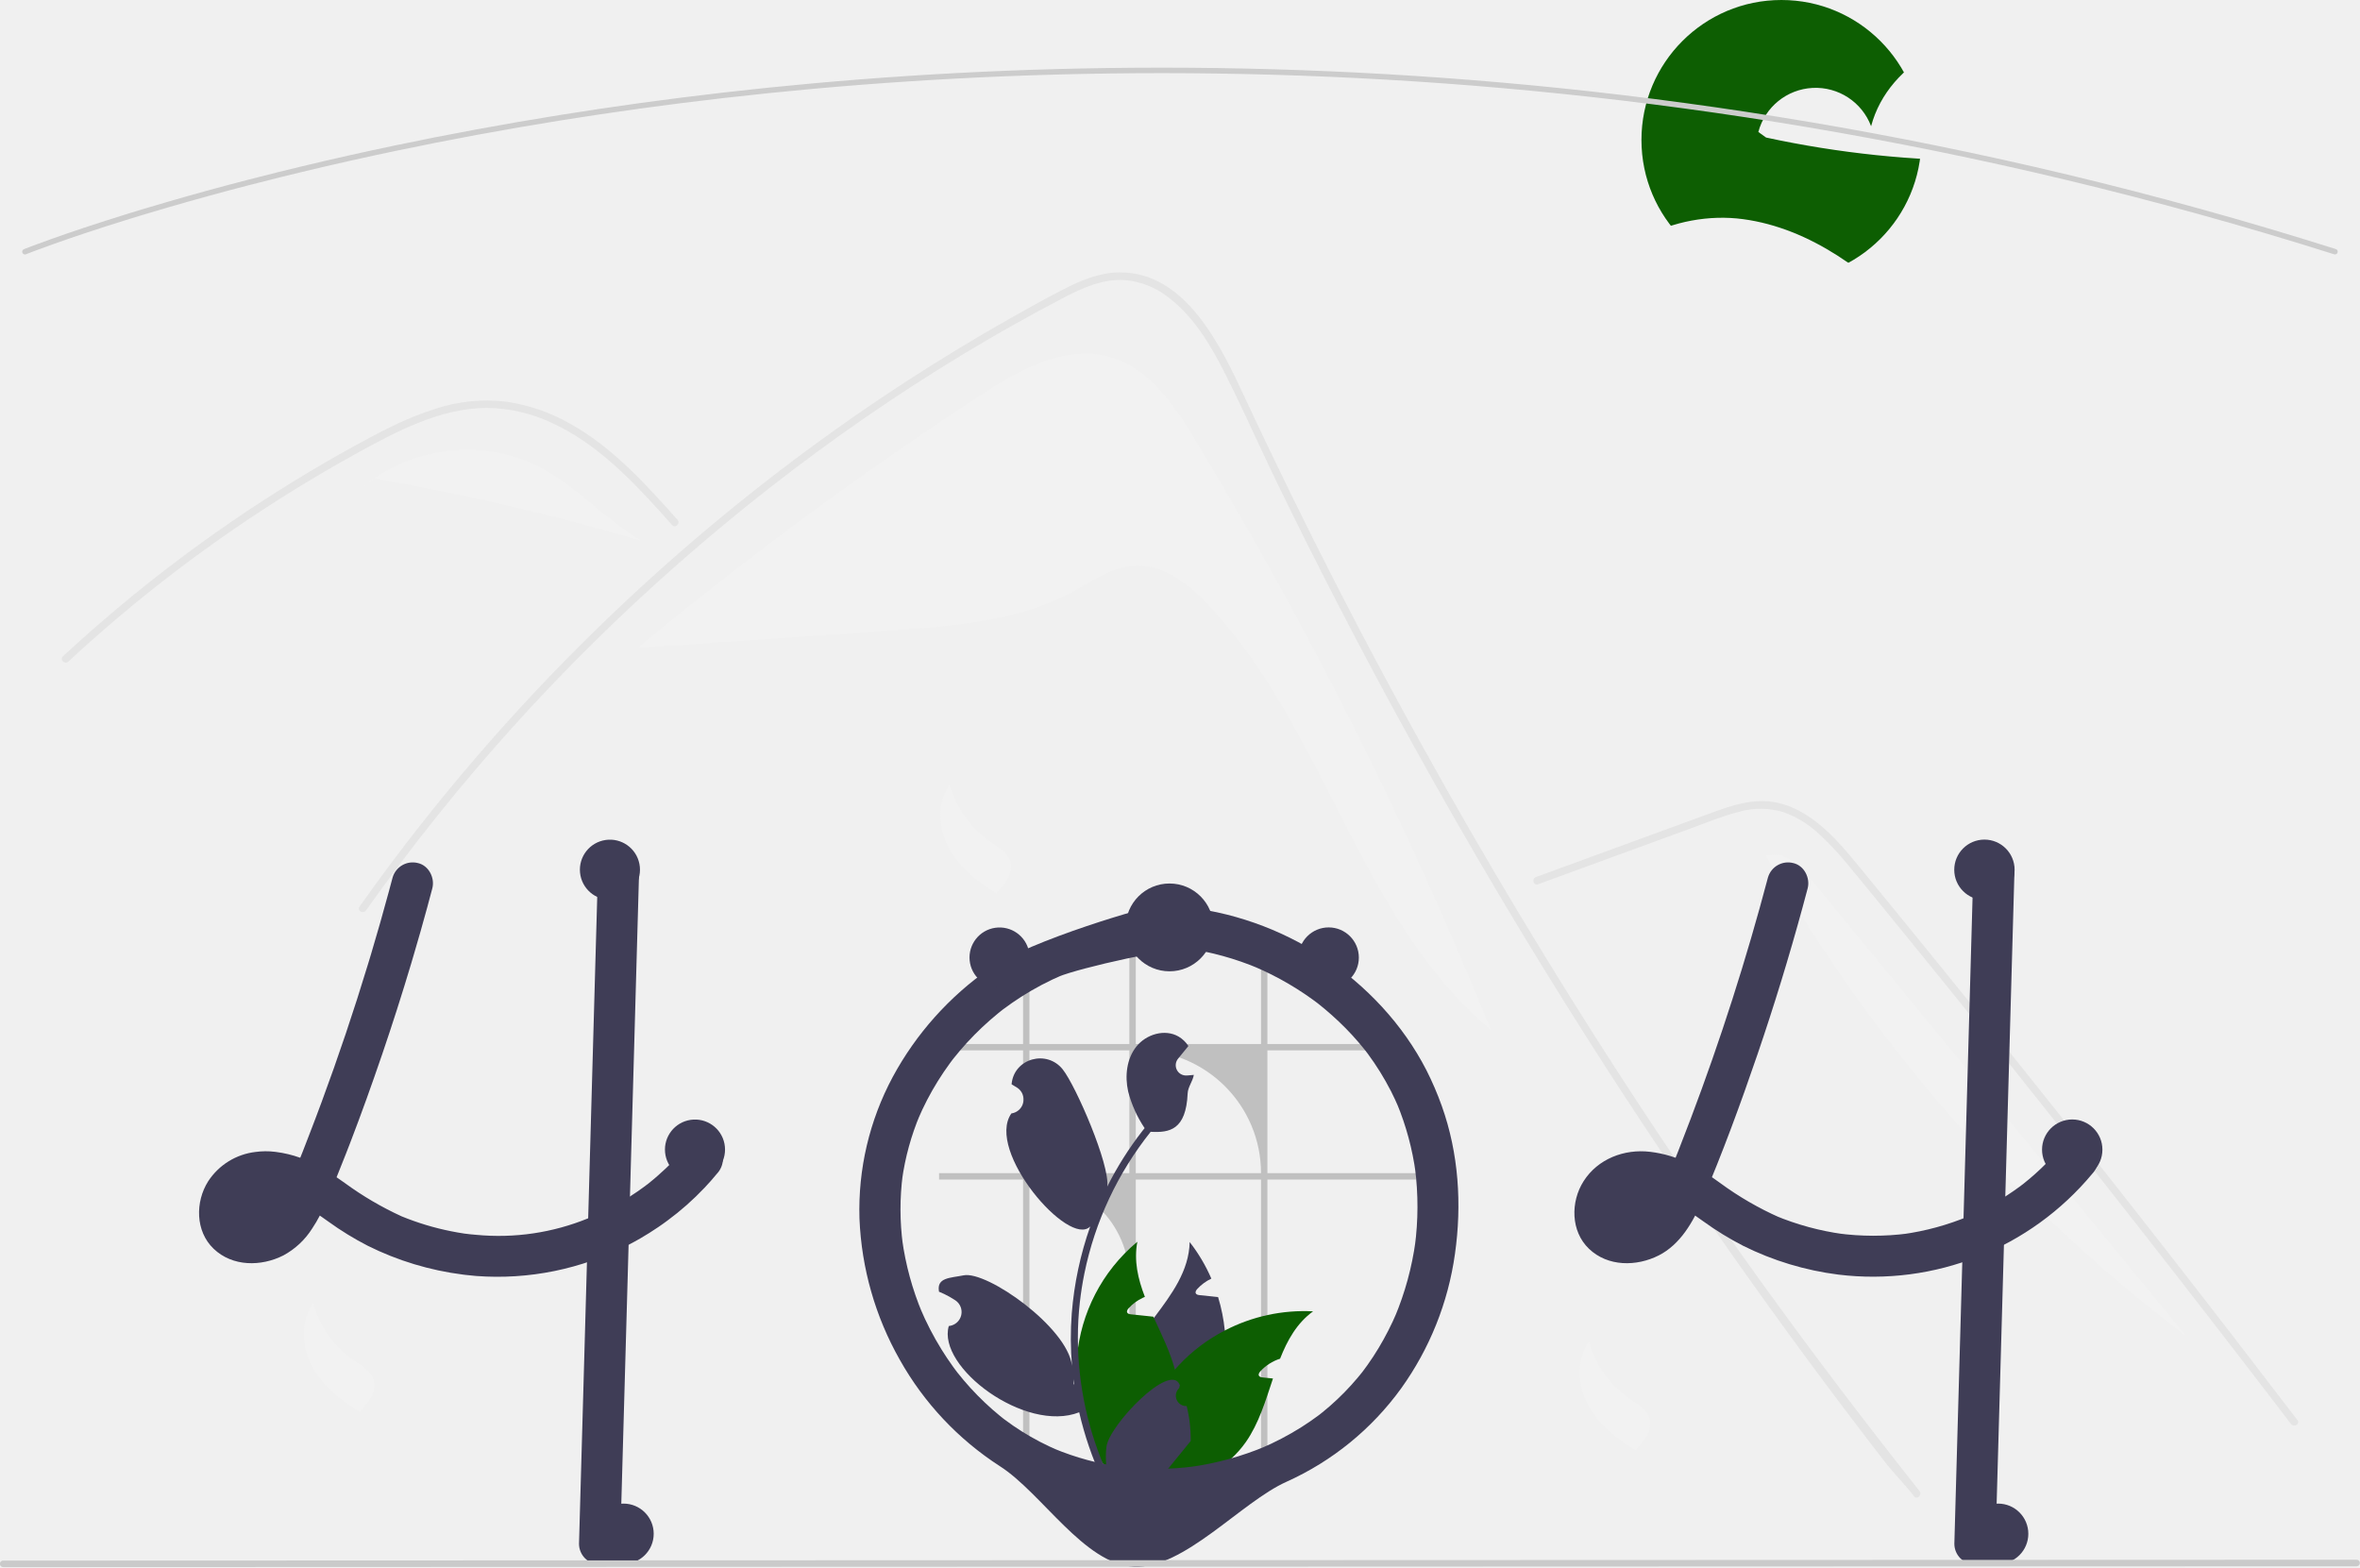
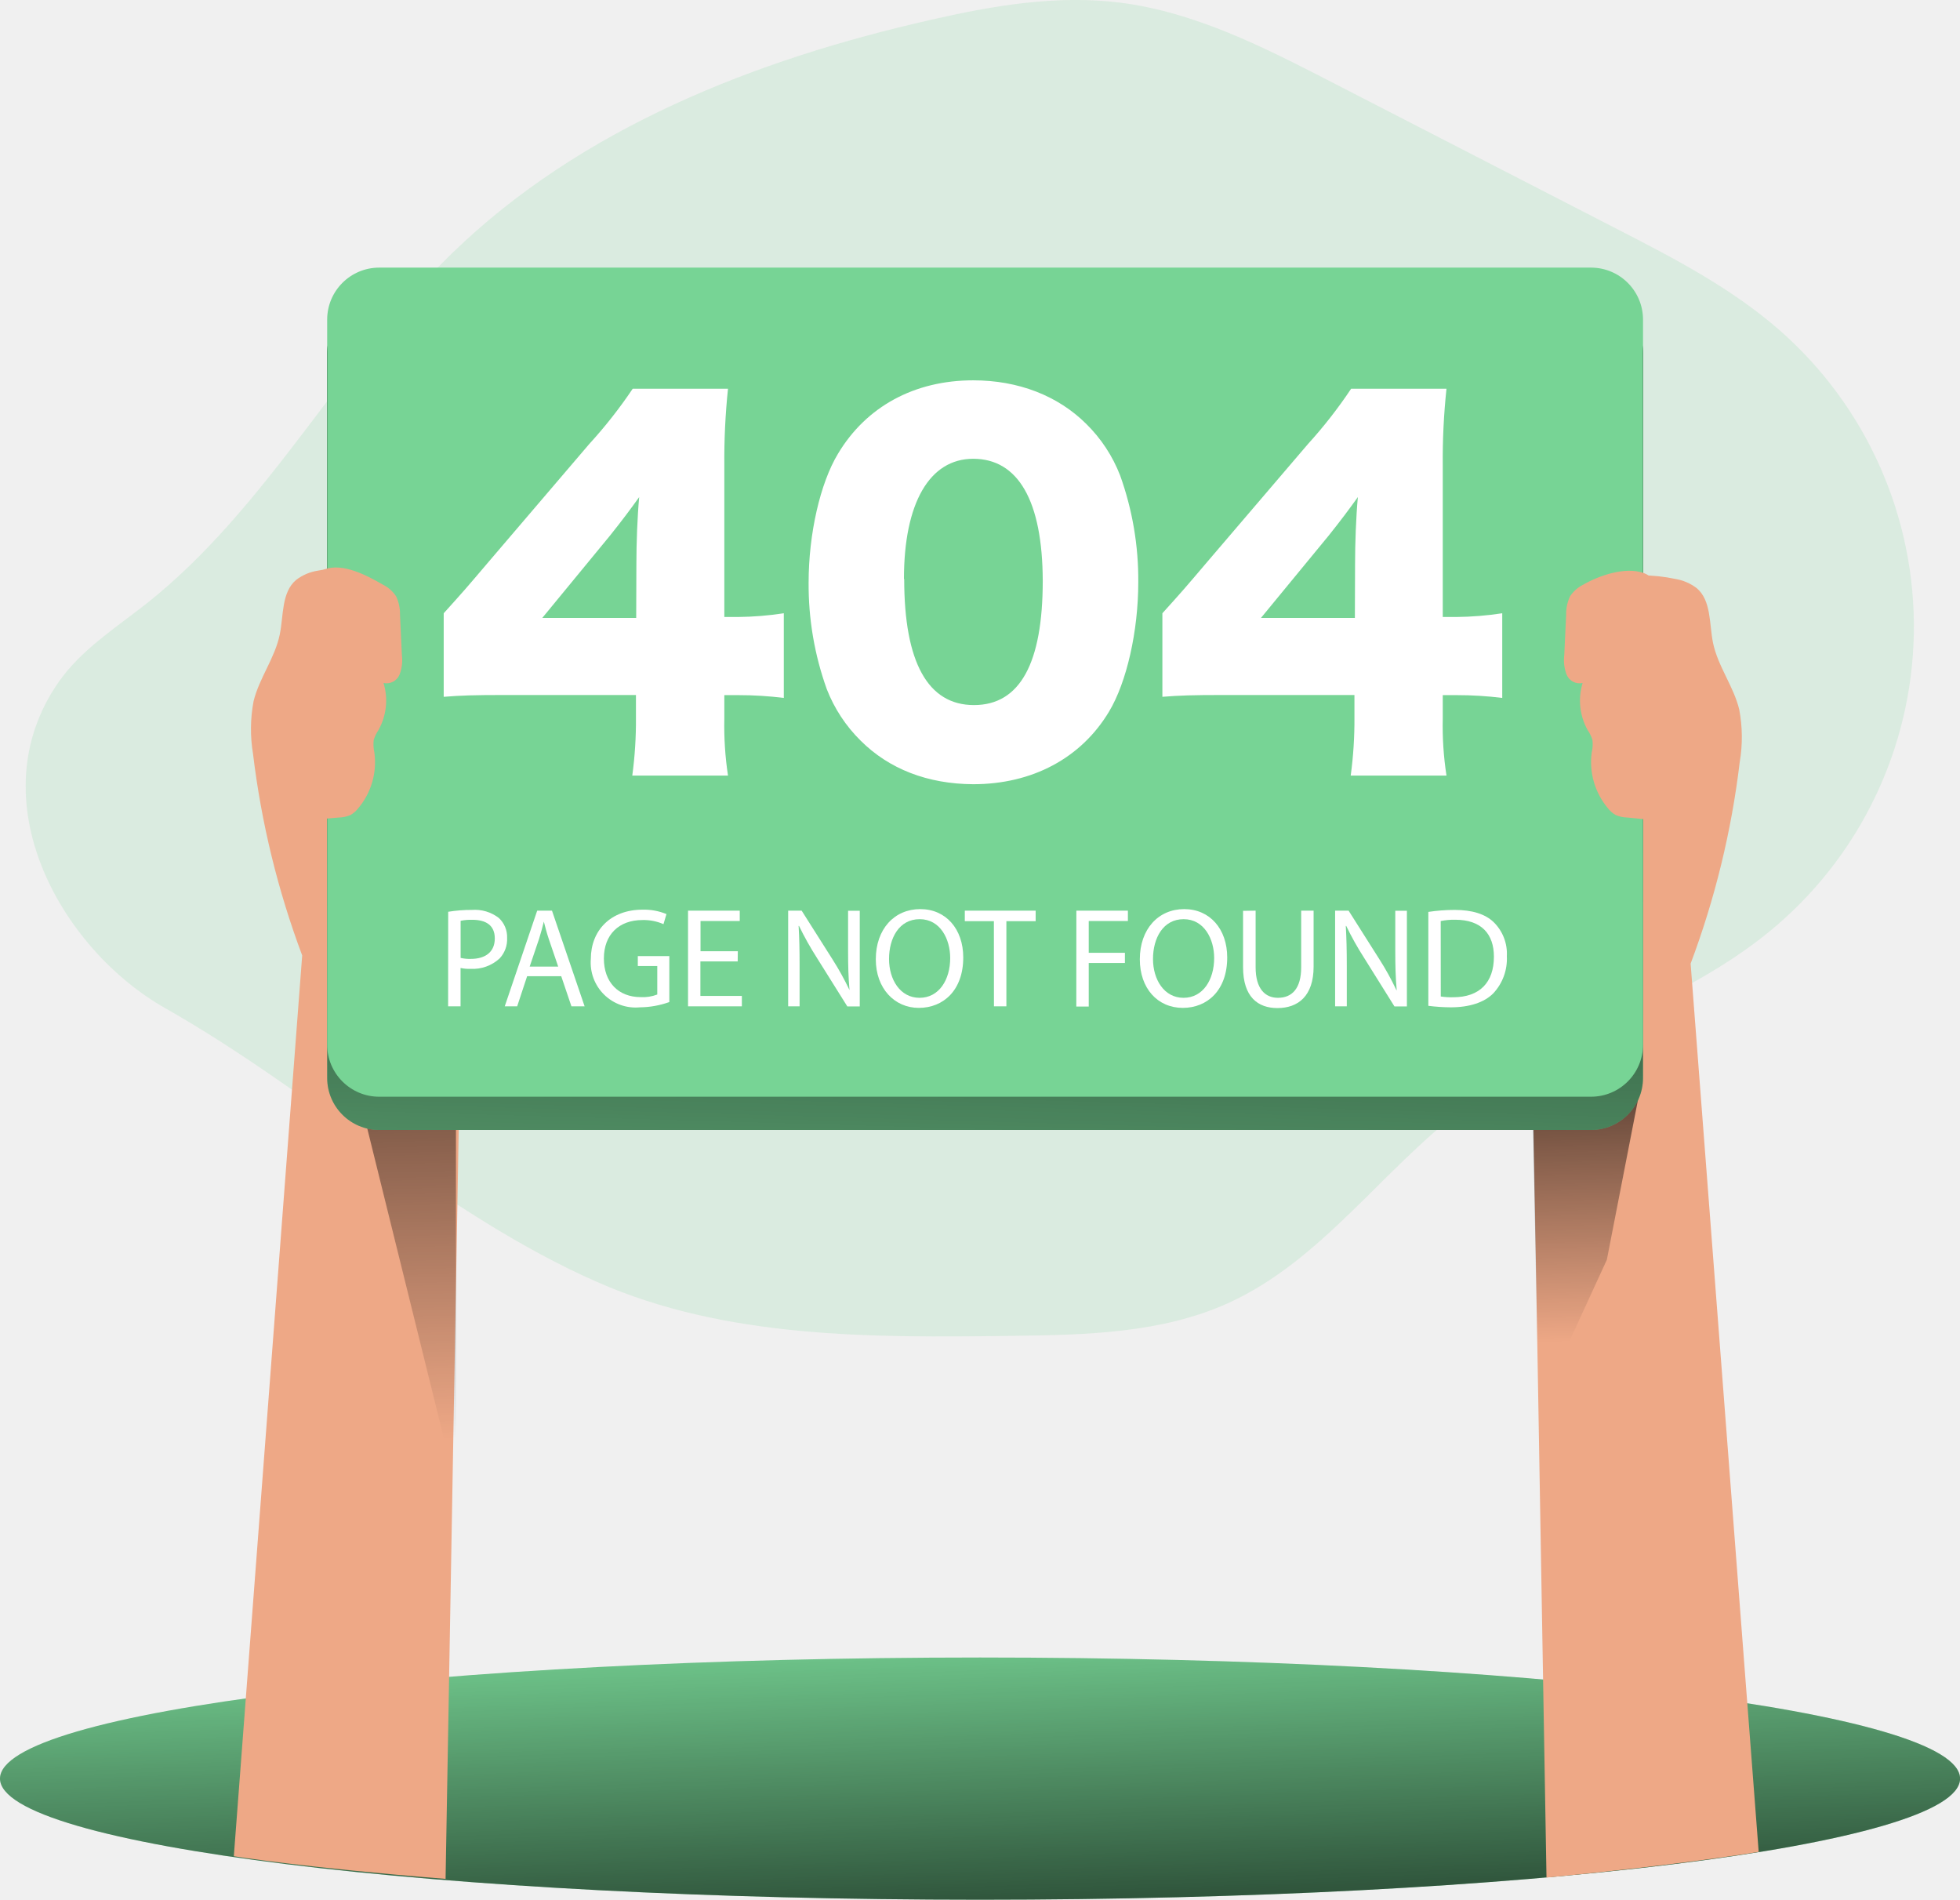
- <svg xmlns="http://www.w3.org/2000/svg" data-name="Layer 1" width="860.131" height="571.148" viewBox="0 0 860.131 571.148">
-   <path d="M605.67,324.953c-7.669-12.684-16.757-26.228-30.99-30.37-16.482-4.796-33.413,4.732-47.775,14.135a1392.157,1392.157,0,0,0-123.893,91.283l.043.492q46.226-3.188,92.451-6.376c22.265-1.535,45.296-3.283,64.972-13.816,7.467-3.997,14.745-9.336,23.206-9.708,10.512-.462,19.677,6.879,26.88,14.549,42.607,45.371,54.937,114.754,102.738,154.616A1516.995,1516.995,0,0,0,605.67,324.953Z" transform="translate(-169.9343 -164.426)" fill="#f2f2f2" />
-   <path d="M867.571,709.781c-4.712-5.95-6.637-7.343-11.285-13.348q-56.764-73.416-106.708-151.792-33.924-53.23-64.483-108.504-14.549-26.278-28.3-52.969-10.67-20.695-20.865-41.638c-1.944-3.988-3.832-7.994-5.711-12.009-4.428-9.442-8.773-18.93-13.439-28.244-5.317-10.616-11.789-21.745-21.553-28.877a29.405,29.405,0,0,0-15.319-5.895c-7.948-.513-15.282,2.769-22.176,6.353-50.439,26.301-97.659,59.276-140.37,96.798A730.778,730.778,0,0,0,303.322,496.247c-1.008,1.439-3.392.064-2.374-1.384q6.009-8.498,12.257-16.813A734.817,734.817,0,0,1,500.805,303.064q18.248-11.826,37.183-22.542c6.362-3.603,12.752-7.16,19.251-10.497,6.371-3.273,13.137-6.215,20.416-6.325,24.77-.385,37.595,27.667,46.405,46.542q4.153,8.911,8.406,17.766,16.075,33.621,33.387,66.628,10.685,20.379,21.837,40.52,34.707,62.718,73.779,122.897c34.506,53.143,68.737,100.089,108.046,149.785C870.596,709.213,868.662,711.175,867.571,709.781Z" transform="translate(-169.9343 -164.426)" fill="#e4e4e4" />
-   <path d="M414.916,355.804c-1.439-1.604-2.869-3.209-4.318-4.813-11.422-12.633-23.679-25.118-39.364-32.361a57.11,57.11,0,0,0-23.927-5.546c-8.562.028-16.932,2.273-24.843,5.418-3.74,1.494-7.398,3.19-11.001,4.996-4.116,2.072-8.159,4.281-12.183,6.509q-11.331,6.27-22.368,13.091-21.961,13.572-42.546,29.216-10.671,8.113-20.902,16.758-9.516,8.031-18.646,16.492c-1.302,1.201-3.245-.743-1.944-1.943,1.604-1.494,3.227-2.979,4.85-4.446q6.875-6.215,13.971-12.193,12.939-10.918,26.549-20.993,21.163-15.676,43.783-29.225,11.304-6.765,22.918-12.963c2.338-1.247,4.703-2.466,7.096-3.621a113.116,113.116,0,0,1,16.868-6.866,60.006,60.006,0,0,1,25.476-2.503,66.327,66.327,0,0,1,23.505,8.131c15.401,8.608,27.346,21.919,38.97,34.909C418.033,355.171,416.099,357.124,414.916,355.804Z" transform="translate(-169.9343 -164.426)" fill="#e4e4e4" />
-   <path d="M730.477,486.711l36.905-13.498,18.323-6.702c5.968-2.183,11.921-4.667,18.09-6.23a28.539,28.539,0,0,1,16.374.209,37.738,37.738,0,0,1,12.771,7.917,103.64,103.64,0,0,1,10.475,11.186c3.989,4.794,7.92,9.639,11.868,14.467q24.441,29.891,48.563,60.041,24.121,30.15,47.92,60.556,23.857,30.48,47.385,61.216,2.882,3.765,5.76,7.534c1.06,1.388,3.449.02,2.375-1.388Q983.582,650.974,959.549,620.184q-24.092-30.864-48.516-61.466-24.424-30.601-49.179-60.937-6.167-7.558-12.354-15.099c-3.48-4.241-6.92-8.527-10.736-12.474-7.005-7.245-15.758-13.648-26.234-13.822-6.16-.102-12.121,1.852-17.844,3.923-6.17,2.232-12.325,4.506-18.486,6.759l-37.163,13.592-9.291,3.398c-1.649.603-.937,3.262.731,2.652Z" transform="translate(-169.9343 -164.426)" fill="#e4e4e4" />
-   <path d="M366.377,334.526c-18.754-9.639-42.771-7.751-60.005,4.291a855.847,855.847,0,0,1,97.371,22.726C390.46,353.759,380.07,341.563,366.377,334.526Z" transform="translate(-169.9343 -164.426)" fill="#f2f2f2" />
-   <path d="M306.188,338.784l-3.61,2.935c1.221-1.027,2.491-1.99,3.795-2.901C306.311,338.807,306.249,338.795,306.188,338.784Z" transform="translate(-169.9343 -164.426)" fill="#f2f2f2" />
-   <path d="M831.549,486.846c-3.633-4.422-7.56-9.052-12.994-10.848l-5.073.2A575.436,575.436,0,0,0,966.749,651.418Q899.149,569.132,831.549,486.846Z" transform="translate(-169.9343 -164.426)" fill="#f2f2f2" />
-   <path d="M516.084,450.367A37.481,37.481,0,0,0,531.015,471.325c2.82,1.92,6.157,3.762,7.122,7.035a8.379,8.379,0,0,1-.874,6.15,24.884,24.884,0,0,1-3.861,5.041l-.137.512c-6.998-4.147-13.656-9.393-17.522-16.551s-4.406-16.539.341-23.145" transform="translate(-169.9343 -164.426)" fill="#f2f2f2" />
-   <path d="M749.084,653.367A37.481,37.481,0,0,0,764.015,674.325c2.82,1.92,6.157,3.762,7.122,7.035a8.379,8.379,0,0,1-.874,6.15,24.884,24.884,0,0,1-3.861,5.041l-.137.512c-6.998-4.147-13.656-9.393-17.522-16.551s-4.406-16.539.341-23.145" transform="translate(-169.9343 -164.426)" fill="#f2f2f2" />
-   <path d="M284.084,639.367A37.481,37.481,0,0,0,299.015,660.325c2.82,1.92,6.157,3.762,7.122,7.035a8.379,8.379,0,0,1-.874,6.15,24.884,24.884,0,0,1-3.861,5.041l-.137.512c-6.998-4.147-13.656-9.393-17.522-16.551s-4.406-16.539.341-23.145" transform="translate(-169.9343 -164.426)" fill="#f2f2f2" />
-   <circle cx="649.249" cy="51" r="51" fill="#0d5e02" />
-   <path d="M911.219,176.296c-24.717-3.341-52.935,10.019-59.341,34.124a21.597,21.597,0,0,0-41.094,2.109l2.83,2.027a372.275,372.275,0,0,0,160.659-.726C957.079,195.76,935.935,179.637,911.219,176.296Z" transform="translate(-169.9343 -164.426)" fill="#f0f0f0" />
-   <path d="M805.219,244.296c-24.717-3.341-52.935,10.019-59.341,34.124a21.597,21.597,0,0,0-41.094,2.109l2.83,2.027a372.275,372.275,0,0,0,160.659-.726C851.079,263.76,829.935,247.637,805.219,244.296Z" transform="translate(-169.9343 -164.426)" fill="#f0f0f0" />
-   <path d="M1020.946,257.154a.982.982,0,0,1-.302-.047C756.237,173.489,523.199,184.424,374.264,208.321c-20.269,3.251-40.591,7.006-60.404,11.161-5.058,1.06-10.306,2.195-15.597,3.378-6.319,1.407-12.554,2.856-18.532,4.306q-3.873.917-7.595,1.849c-3.758.928-7.572,1.895-11.66,2.957-4.568,1.178-9.209,2.413-13.797,3.672a.442.442,0,0,1-.051.015l0.0.001c-5.183,1.415-10.338,2.871-15.323,4.325-2.698.779-5.304,1.548-7.799,2.307-.279.077-.526.151-.776.228l-.536.163c-.311.095-.617.188-.924.275l-.02.006 0.0.001-.812.252c-.968.293-1.912.579-2.841.864-24.545,7.566-38.038,12.949-38.171,13.002a1,1,0,1,1-.744-1.856c.134-.053,13.693-5.463,38.328-13.058.932-.286,1.879-.572,2.85-.866l.754-.234c.026-.01.052-.018.078-.025.305-.087.61-.18.919-.273l.537-.163c.268-.081.531-.161.801-.235,2.479-.754,5.093-1.524,7.798-2.307,4.987-1.455,10.147-2.911,15.334-4.328.016-.006.033-.01.049-.015v-.001c4.604-1.263,9.263-2.503,13.845-3.685,4.094-1.063,7.915-2.032,11.68-2.962q3.738-.93,7.609-1.853c5.985-1.451,12.233-2.902,18.563-4.312,5.299-1.184,10.556-2.322,15.622-3.383,19.843-4.162,40.198-7.923,60.497-11.179C523.096,182.415,756.467,171.463,1021.246,255.201a1.0 1,0,0,1-.301,1.953Z" transform="translate(-169.9343 -164.426)" fill="#ccc" />
-   <path d="M432.923,584.266a6.729,6.729,0,0,0-1.7-2.67,6.43,6.43,0,0,0-.92-.71c-2.61-1.74-6.51-2.13-8.99,0a5.81,5.81,0,0,0-.69.71q-1.11,1.365-2.28,2.67c-1.28,1.46-2.59,2.87-3.96,4.24-.39.38-.78.77-1.18,1.15-.23.23-.46.45-.69.67-.88.84-1.78,1.65-2.69,2.45-.48.43-.96.85-1.45,1.26-.73.61-1.46,1.22-2.2,1.81-.07.05-.14.1-.21.16-.02.01-.03.03-.05.04-.01,0-.02,0-.03.02a.179.179,0,0,0-.07.05c-.22.15-.37.25-.48.34.04-.02.08-.05.12-.07-.18.14-.37.28-.55.42-1.75,1.29-3.54,2.53-5.37,3.69a99.21,99.21,0,0,1-14.22,7.55c-.33.13-.67.27-1.01.4a85.97,85.97,0,0,1-40.85,6.02q-2.13-.165-4.26-.45c-1.64-.24-3.27-.53-4.89-.86a97.932,97.932,0,0,1-18.02-5.44,118.652,118.652,0,0,1-20.66-12.12c-1-.71-2.01-1.42-3.02-2.11,1.15-2.82,2.28-5.64,3.38-8.48.55-1.37,1.08-2.74,1.6-4.12,4.09-10.63,7.93-21.36,11.61-32.13q5.58-16.365,10.53-32.92.51-1.68.99-3.36,2.595-8.745,4.98-17.53c.15-.57.31-1.13.45-1.7q.69-2.52,1.35-5.04c1-3.79-1.26-8.32-5.24-9.23a7.634,7.634,0,0,0-9.22,5.24c-.43,1.62-.86,3.23-1.3,4.85q-3.165,11.745-6.66,23.41-.51,1.68-1.02,3.36-7.71,25.41-16.93,50.31-1.11,3.015-2.25,6.01c-.37.98-.74,1.96-1.12,2.94-.73,1.93-1.48,3.86-2.23,5.79-.43,1.13-.87,2.26-1.31,3.38-.29.71-.57,1.42-.85,2.12a41.809,41.809,0,0,0-8.81-2.12l-.48-.06a27.397,27.397,0,0,0-7.01.06,23.914,23.914,0,0,0-17.24,10.66c-4.77,7.51-4.71,18.25,1.98,24.63,6.89,6.57,17.32,6.52,25.43,2.41a28.351,28.351,0,0,0,10.52-9.86,50.569,50.569,0,0,0,2.74-4.65c.21.14.42.28.63.43.8.56,1.6,1.13,2.39,1.69a111.738,111.738,0,0,0,14.51,8.91,108.359,108.359,0,0,0,34.62,10.47c.27.03.53.07.8.1,1.33.17,2.67.3,4.01.41a103.782,103.782,0,0,0,55.58-11.36q2.175-1.125,4.31-2.36,3.315-1.92,6.48-4.08c1.15-.78,2.27-1.57,3.38-2.4a101.042,101.042,0,0,0,13.51-11.95q2.355-2.475,4.51-5.11a8.061,8.061,0,0,0,2.2-5.3A7.564,7.564,0,0,0,432.923,584.266Zm-165.59,23.82c.21-.15.42-.31.62-.47C267.893,607.766,267.603,607.936,267.333,608.086Zm3.21-3.23c-.23.26-.44.52-.67.78a23.366,23.366,0,0,1-2.25,2.2c-.11.1-.23.2-.35.29a.01.01,0,0,0-.01.01,3.804,3.804,0,0,0-.42.22q-.645.39-1.32.72a17.005,17.005,0,0,1-2.71.75,16.799,16.799,0,0,1-2.13.02h-.02a14.823,14.823,0,0,1-1.45-.4c-.24-.12-.47-.26-.7-.4-.09-.08-.17-.16-.22-.21a2.44,2.44,0,0,1-.27-.29.01.01,0,0,0-.01-.01c-.11-.2-.23-.4-.34-.6a.031.031,0,0,1-.01-.02c-.08-.25-.15-.51-.21-.77a12.511,12.511,0,0,1,.01-1.37,13.467,13.467,0,0,1,.54-1.88,11.068,11.068,0,0,1,.69-1.26c.02-.04.12-.2.23-.38.01-.01.01-.01.01-.02.15-.17.3-.35.46-.51.27-.3.56-.56.85-.83a18.022,18.022,0,0,1,1.75-1.01,19.481,19.481,0,0,1,2.93-.79,24.989,24.989,0,0,1,4.41.04,30.301,30.301,0,0,1,4.1,1.01,36.945,36.945,0,0,1-2.77,4.54C270.623,604.746,270.583,604.806,270.543,604.856Zm-11.12-3.29a2.18,2.18,0,0,1-.31.39A1.409,1.409,0,0,1,259.423,601.566Z" transform="translate(-169.9343 -164.426)" fill="#3f3d56" />
-   <path d="M402.863,482.136q-.135,4.71-.27,9.42-.285,10.455-.59,20.92-.315,11.775-.66,23.54-.165,6.075-.34,12.15-.465,16.365-.92,32.72c-.03,1.13-.07,2.25-.1,3.38q-.225,8.115-.45,16.23-.255,8.805-.5,17.61-.18,6.6-.37,13.21-1.35,47.895-2.7,95.79a7.648,7.648,0,0,1-7.5,7.5,7.561,7.561,0,0,1-7.5-7.5q.75-26.94,1.52-53.88.675-24.36,1.37-48.72.225-8.025.45-16.06.345-12.09.68-24.18c.03-1.13.07-2.25.1-3.38.02-.99.05-1.97.08-2.96q.66-23.475,1.32-46.96.27-9.24.52-18.49.3-10.545.6-21.08c.09-3.09.17-6.17.26-9.26a7.648,7.648,0,0,1,7.5-7.5A7.561,7.561,0,0,1,402.863,482.136Z" transform="translate(-169.9343 -164.426)" fill="#3f3d56" />
-   <path d="M814.291,484.217a893.238,893.238,0,0,1-28.161,87.941c-3.007,7.946-6.083,15.877-9.371,23.712l.756-1.792a54.583,54.583,0,0,1-5.59,10.612q-.229.321-.467.636,1.166-1.49.443-.589c-.254.301-.505.602-.768.895a23.664,23.664,0,0,1-2.249,2.203q-.301.258-.612.504l.938-.729c-.109.257-.873.597-1.111.743a18.254,18.254,0,0,1-2.405,1.219l1.792-.756a19.086,19.086,0,0,1-4.231,1.161l1.994-.268a17.021,17.021,0,0,1-4.298.046l1.994.268a14.002,14.002,0,0,1-3.405-.917l1.792.756a12.012,12.012,0,0,1-1.679-.896c-.271-.177-1.105-.809-.015.025,1.133.866.146.074-.088-.156-.194-.192-.37-.4-.56-.595-.882-.905.996,1.557.397.499a18.182,18.182,0,0,1-.878-1.637l.756,1.792a11.925,11.925,0,0,1-.728-2.651l.268,1.994a13.651,13.651,0,0,1-.003-3.405l-.268,1.994a15.964,15.964,0,0,1,.995-3.68l-.756,1.792a16.729,16.729,0,0,1,1.178-2.298,6.729,6.729,0,0,1,.729-1.071c.049.016-1.269,1.513-.569.757.183-.198.354-.406.539-.602.296-.314.614-.601.926-.898,1.045-.994-1.462.966-.257.179a19.049,19.049,0,0,1,2.749-1.499l-1.792.756a20.311,20.311,0,0,1,4.995-1.34l-1.994.268a25.628,25.628,0,0,1,6.461.076l-1.994-.268a33.211,33.211,0,0,1,7.892,2.22l-1.792-.756c5.39,2.314,10.163,5.749,14.928,9.118a111.95,111.95,0,0,0,14.506,8.906,108.388,108.388,0,0,0,34.622,10.474,103.933,103.933,0,0,0,92.586-36.752,8.078,8.078,0,0,0,2.197-5.303,7.632,7.632,0,0,0-2.197-5.303c-2.752-2.526-7.949-3.239-10.607,0a95.636,95.636,0,0,1-8.107,8.727q-2.017,1.914-4.142,3.71-1.214,1.026-2.461,2.011c-.393.311-1.619,1.138.263-.197-.431.306-.845.64-1.271.955a99.269,99.269,0,0,1-20.332,11.565l1.792-.756a96.836,96.836,0,0,1-24.171,6.622l1.994-.268a97.643,97.643,0,0,1-25.754-.038l1.994.268a99.8,99.8,0,0,1-24.857-6.77l1.792.756a116.025,116.025,0,0,1-21.736-12.591,86.877,86.877,0,0,0-11.113-6.994,42.824,42.824,0,0,0-14.438-4.389c-9.439-1.111-19.057,2.566-24.246,10.72-4.776,7.505-4.714,18.244,1.974,24.625,6.888,6.572,17.318,6.517,25.436,2.406,7.817-3.959,12.513-12.185,15.815-19.942,7.431-17.455,14.01-35.314,20.14-53.263q9.097-26.637,16.499-53.813.917-3.366,1.807-6.739c1.001-3.789-1.261-8.32-5.238-9.226a7.633,7.633,0,0,0-9.226,5.238Z" transform="translate(-169.9343 -164.426)" fill="#3f3d56" />
-   <path d="M889.124,482.136l-2.7,95.793-2.685,95.294-1.518,53.884a7.565,7.565,0,0,0,7.5,7.5,7.649,7.649,0,0,0,7.5-7.5l2.7-95.793,2.685-95.294,1.518-53.884a7.565,7.565,0,0,0-7.5-7.5,7.649,7.649,0,0,0-7.5,7.5Z" transform="translate(-169.9343 -164.426)" fill="#3f3d56" />
-   <path d="M629.526,700.361h2.329V594.319h54.329v-2.323H631.855V547.252H673.81q-.923-1.173-1.899-2.317H631.855V515.382c-.77-.328-1.547-.645-2.329-.944V544.935h-45.652V507.07c-.782.036-1.553.09-2.329.155v37.71h-36.42V516.684c-.782.346-1.553.711-2.317,1.093V544.935h-30.616v2.317h30.616v44.744h-30.616v2.323h30.616V700.361h2.317V594.319a36.413,36.413,0,0,1,36.42,36.42v69.622h2.329V594.319h45.652Zm-84.401-108.365V547.252h36.42v44.744Zm38.749,0V547.252h.914a44.741,44.741,0,0,1,44.738,44.744Z" transform="translate(-169.9343 -164.426)" opacity="0.2" />
-   <path d="M615.303,668.566a63.059,63.059,0,0,1-20.05,33.7c-.74.64-1.48,1.26-2.25,1.87q-2.805.255-5.57.52c-1.53.14-3.04.29-4.54.43l-.27.03-.19-1.64-.76-6.64a37.623,37.623,0,0,1-3.3-32.44c2.64-7.12,7.42-13.41,12.12-19.65,6.49-8.62,12.8-17.14,13.03-27.65a60.544,60.544,0,0,1,7.9,13.33,16.432,16.432,0,0,0-5.12,3.77c-.41.45-.82,1.08-.54,1.62.24.46.84.57,1.36.63,1.25.13,2.51.26,3.76.39,1,.11,2,.21,3,.32a63.99,63.99,0,0,1,2.45,12.18A61.189,61.189,0,0,1,615.303,668.566Z" transform="translate(-169.9343 -164.426)" fill="#3f3d56" />
-   <path d="M648.503,642.356c-5.9,4.29-9.35,10.46-12.03,17.26a16.628,16.628,0,0,0-7.17,4.58c-.41.45-.82,1.08-.54,1.62.24.46.84.57,1.36.63,1.25.13,2.51.26,3.76.39-2.68,8.04-5.14,16.36-9.88,23.15a36.989,36.989,0,0,1-12.03,10.91,38.492,38.492,0,0,1-4.02,1.99q-7.62.585-14.95,1.25-2.805.255-5.57.52c-1.53.14-3.04.29-4.54.43q-.015-.825,0-1.65a63.304,63.304,0,0,1,15.25-39.86c.45-.52.91-1.03,1.38-1.54a61.792,61.792,0,0,1,16.81-12.7A62.654,62.654,0,0,1,648.503,642.356Z" transform="translate(-169.9343 -164.426)" fill="#0d5e02" />
-   <path d="M589.163,699.526l-1.15,3.4-.58,1.73c-1.53.14-3.04.29-4.54.43l-.27.03c-1.66.17-3.31.34-4.96.51-.43-.5-.86-1.01-1.28-1.53a62.03,62.03,0,0,1,8.07-87.11c-1.32,6.91.22,13.53,2.75,20.1-.27.11-.53.22-.78.34a16.432,16.432,0,0,0-5.12,3.77c-.41.45-.82,1.08-.54,1.62.24.46.84.57,1.36.63,1.25.13,2.51.26,3.76.39,1,.11,2,.21,3,.32q.705.075,1.41.15c.07.15.13.29.2.44,2.85,6.18,5.92,12.39,7.65,18.83a43.666,43.666,0,0,1,1.02,4.91A37.604,37.604,0,0,1,589.163,699.526Z" transform="translate(-169.9343 -164.426)" fill="#0d5e02" />
-   <path d="M689.821,554.487c-8.609-16.792-21.946-30.921-37.632-41.304a114.237,114.237,0,0,0-52.563-18.38q-3.69-.335-7.399-.393c-2.921-.044-46.866,12.632-61.587,22.982a114.295,114.295,0,0,0-35.333,39.527,102.5,102.5,0,0,0-12.126,51.633,113.564,113.564,0,0,0,14.703,51.476,110.475,110.475,0,0,0,36.444,38.746C549.667,708.561,565.074,734.51,583.183,735.426c18.246.923,39.054-23.555,55.695-30.987a104.425,104.425,0,0,0,41.726-34.005,110.25,110.25,0,0,0,19.599-48.948c2.574-18.083,1.374-36.733-4.801-54.016a111.86,111.86,0,0,0-5.58-12.983c-1.78-3.505-6.996-4.796-10.261-2.691a7.68,7.68,0,0,0-2.691,10.261q1.568,3.088,2.915,6.278l-.756-1.792a101.151,101.151,0,0,1,6.876,25.538l-.268-1.994a109.229,109.229,0,0,1-.066,28.683l.268-1.994a109.734,109.734,0,0,1-7.555,27.674l.756-1.792a104.212,104.212,0,0,1-6.672,13.098q-1.923,3.186-4.081,6.222c-.632.888-1.283,1.761-1.939,2.631-.856,1.136,1.167-1.483.282-.369-.151.19-.3.38-.452.569q-.681.852-1.382,1.688a93.613,93.613,0,0,1-10.176,10.384q-1.366,1.192-2.778,2.331c-.469.378-.932.773-1.421,1.125.019-.013,1.58-1.199.656-.511-.29.216-.579.436-.87.652q-2.91,2.156-5.974,4.092a103.485,103.485,0,0,1-14.756,7.713l1.792-.756a109.215,109.215,0,0,1-27.597,7.552l1.994-.268a108.154,108.154,0,0,1-28.589.051l1.994.268a99.835,99.835,0,0,1-25.095-6.784l1.792.756a93.643,93.643,0,0,1-13.416-6.991q-3.174-2-6.184-4.247c-.286-.214-.57-.43-.855-.645-.915-.691.658.51.67.518a19.169,19.169,0,0,1-1.535-1.225q-1.454-1.184-2.861-2.422a101.989,101.989,0,0,1-10.493-10.709q-1.213-1.434-2.374-2.911c-.335-.426-.947-1.29.404.529-.178-.239-.362-.474-.542-.712q-.647-.858-1.276-1.728-2.203-3.048-4.188-6.246a109.29,109.29,0,0,1-7.805-15.108l.756,1.792a106.588,106.588,0,0,1-7.34-26.837l.268,1.994a97.866,97.866,0,0,1-.048-25.636l-.268,1.994A94.673,94.673,0,0,1,505.276,570.55l-.756,1.792a101.557,101.557,0,0,1,7.195-13.856q2.066-3.323,4.378-6.485.525-.718,1.062-1.428c.324-.428,1.215-1.493-.305.388.149-.184.293-.374.439-.56q1.269-1.608,2.6-3.165A107.402,107.402,0,0,1,530.772,536.215q1.474-1.292,2.995-2.529.691-.562,1.391-1.113c.187-.147.376-.291.562-.439-1.997,1.59-.555.433-.102.093q3.134-2.348,6.435-4.461a103.644,103.644,0,0,1,15.387-8.108l-1.792.756c7.76-3.258,42.141-10.949,48.394-10.11l-1.994-.268A106.225,106.225,0,0,1,628.768,517.419l-1.792-.756a110.313,110.313,0,0,1,12.6,6.329q3.043,1.784,5.967,3.763,1.384.937,2.738,1.915.677.489,1.346.989c.248.185.494.373.741.558,1.039.779-1.431-1.128-.342-.267a110.843,110.843,0,0,1,10.368,9.253q2.401,2.445,4.637,5.045,1.147,1.334,2.246,2.708c.364.455,1.605,2.101.084.085.372.493.747.982,1.114,1.479a97.977,97.977,0,0,1,8.392,13.538c1.793,3.498,6.987,4.802,10.261,2.691A7.677,7.677,0,0,0,689.821,554.487Z" transform="translate(-169.9343 -164.426)" fill="#3f3d56" />
-   <path d="M602.431,676.882a3.78,3.78,0,0,1-2.739-6.551c.095-.379.164-.651.259-1.03q-.051-.124-.103-.247c-3.48-8.298-25.685,14.833-26.645,22.632a30.029,30.029,0,0,0,.527,10.328A120.392,120.392,0,0,1,562.778,652.01a116.202,116.202,0,0,1,.721-12.963q.597-5.293,1.657-10.511a121.787,121.787,0,0,1,24.151-51.616c6.874.384,12.898-.663,13.48-13.985.103-2.37,1.861-4.422,2.248-6.756-.656.086-1.323.14-1.979.183-.204.011-.42.021-.624.032l-.077.003a3.745,3.745,0,0,1-3.076-6.101q.425-.523.851-1.046c.43-.538.871-1.065,1.302-1.603a1.865,1.865,0,0,0,.14-.161c.495-.613.99-1.216,1.485-1.829a10.829,10.829,0,0,0-3.55-3.432c-4.959-2.905-11.801-.893-15.384,3.593-3.593,4.486-4.271,10.779-3.023,16.384a43.398,43.398,0,0,0,6.003,13.383c-.269.344-.549.678-.818,1.022a122.574,122.574,0,0,0-12.794,20.268c1.016-7.939-11.412-36.608-16.218-42.681-5.773-7.294-17.611-4.111-18.628,5.136q-.015.134-.029.268,1.071.604,2.096,1.282a5.127,5.127,0,0,1-2.067,9.33l-.105.016c-9.556,13.644,21.077,49.155,28.745,41.181a125.11,125.11,0,0,0-6.734,31.693,118.664,118.664,0,0,0,.086,19.16l-.032-.226C558.902,648.154,529.674,627.514,521.139,629.233c-4.917.99-9.76.765-9.013,5.725q.018.119.036.237a34.442,34.442,0,0,1,3.862,1.861q1.071.604,2.096,1.282a5.127,5.127,0,0,1-2.067,9.33l-.105.016c-.075.011-.14.022-.215.032-4.35,14.966,27.907,39.12,47.518,31.435h.011a125.075,125.075,0,0,0,8.402,24.528H601.679c.108-.334.204-.678.301-1.011a34.102,34.102,0,0,1-8.305-.495c2.227-2.733,4.454-5.487,6.681-8.219a1.861,1.861,0,0,0,.14-.161c1.13-1.398,2.27-2.786,3.399-4.185l.001-.002a49.952,49.952,0,0,0-1.464-12.725Zm-34.371-67.613.016-.021-.016.043Zm-6.648,59.932-.258-.581c.011-.42.011-.839,0-1.269,0-.118-.021-.237-.021-.355.097.742.183,1.485.29,2.227Z" transform="translate(-169.9343 -164.426)" fill="#3f3d56" />
-   <circle cx="95.249" cy="439" r="11" fill="#3f3d56" />
-   <circle cx="227.249" cy="559" r="11" fill="#3f3d56" />
-   <circle cx="728.249" cy="559" r="11" fill="#3f3d56" />
-   <circle cx="755.249" cy="419" r="11" fill="#3f3d56" />
-   <circle cx="723.249" cy="317" r="11" fill="#3f3d56" />
-   <path d="M434.183,583.426a10.949,10.949,0,1,1-.21-2.16A10.992,10.992,0,0,1,434.183,583.426Z" transform="translate(-169.9343 -164.426)" fill="#3f3d56" />
-   <circle cx="484.249" cy="349" r="11" fill="#3f3d56" />
-   <path d="M545.183,513.426a10.949,10.949,0,1,1-.21-2.16A10.992,10.992,0,0,1,545.183,513.426Z" transform="translate(-169.9343 -164.426)" fill="#3f3d56" />
-   <path d="M403.183,481.426a10.949,10.949,0,1,1-.21-2.16A10.992,10.992,0,0,1,403.183,481.426Z" transform="translate(-169.9343 -164.426)" fill="#3f3d56" />
-   <circle cx="599.249" cy="443" r="11" fill="#3f3d56" />
-   <circle cx="426.249" cy="338" r="16" fill="#3f3d56" />
-   <path d="M1028.875,735.267l-857.75.307a1.191,1.191,0,1,1,0-2.381l857.75-.307a1.191,1.191,0,0,1,0,2.381Z" transform="translate(-169.9343 -164.426)" fill="#cacaca" />
+ <svg xmlns="http://www.w3.org/2000/svg" xmlns:xlink="http://www.w3.org/1999/xlink" id="Layer_1" data-name="Layer 1" viewBox="0 0 315.35 305.59" data-imageid="404-page-not-found-monochromatic-32679" imageName="404 Page Not Found" class="illustrations_image" style="width: 122px;">
+   <defs>
+     <linearGradient id="linear-gradient" x1="156.72" y1="259" x2="159.63" y2="341.54" gradientUnits="userSpaceOnUse">
+       <stop offset="0" stop-opacity="0" />
+       <stop offset="0.95" />
+     </linearGradient>
+     <linearGradient id="linear-gradient-2" x1="67.7" y1="231.63" x2="64.79" y2="116.55" gradientUnits="userSpaceOnUse">
+       <stop offset="0" stop-opacity="0" />
+       <stop offset="0.99" />
+     </linearGradient>
+     <linearGradient id="linear-gradient-3" x1="256" y1="215.77" x2="254.06" y2="143.58" xlink:href="#linear-gradient" />
+     <linearGradient id="linear-gradient-4" x1="154.93" y1="238.45" x2="159.46" y2="81.77" xlink:href="#linear-gradient-2" />
+   </defs>
+   <path d="M154.3,205.44c20.68,9.09,44.07,8.95,66.66,8.65,11.85-.15,24.11-.39,34.9-5.3,15-6.83,24.74-21.49,37.9-31.41,15.11-11.41,34.45-16.33,49.1-28.32a63.39,63.39,0,0,0,1.63-96.76c-7.75-6.78-17-11.57-26.17-16.28l-46.05-23.7c-10.79-5.55-21.86-11.19-33.9-12.7C228.21-1.65,217.93.11,208,2.38,179.7,8.78,151.62,19.81,130.86,40,113,57.4,101.34,80.77,81.8,96.26c-5,3.95-10.54,7.44-14.18,12.66-13.1,18.81.17,42.84,17.19,52.48C108.38,174.74,129.59,194.59,154.3,205.44Z" transform="translate(-58.19 0.8)" fill="#77d495" opacity="0.18" style="isolation:isolate" class="target-color" />
+   <ellipse cx="157.68" cy="286.11" rx="157.68" ry="19.48" fill="#77d495" class="target-color" />
+   <ellipse cx="157.68" cy="286.11" rx="157.68" ry="19.48" fill="url(#linear-gradient)" />
+   <path d="M129.49,95A26.4,26.4,0,0,0,109.31,91a7.65,7.65,0,0,0-3.48,1.49c-2.37,2-2,5.72-2.63,8.78-.77,3.77-3.3,7-4.21,10.72a24.15,24.15,0,0,0-.09,8.48,139.76,139.76,0,0,0,7.91,32.42l-11,144.91s11.25,1.82,34.07,3.64l2.42-138Z" transform="translate(-58.19 0.8)" fill="#eea886" />
+   <polygon points="58.79 180.31 73.36 239.23 73.36 154.25 66.88 134.99 58.79 180.31" fill="url(#linear-gradient-2)" />
+   <path d="M307.51,96.24a26.42,26.42,0,0,1,20.18-3.92,7.8,7.8,0,0,1,3.49,1.49c2.36,2,2,5.72,2.62,8.79.78,3.77,3.31,7,4.22,10.72a23.86,23.86,0,0,1,.08,8.47,139.12,139.12,0,0,1-7.9,32.42L341.15,297.1s-12.25,2.06-34.14,4.13l-2.35-136.48Z" transform="translate(-58.19 0.8)" fill="#eea886" />
+   <polygon points="263.7 176.1 258.53 202.65 247.52 226.6 246.55 174.48 263.7 176.1" fill="url(#linear-gradient-3)" />
+   <rect x="52.64" y="48.4" width="211.71" height="133.37" rx="8.37" fill="#77d495" class="target-color" />
+   <rect x="52.64" y="48.4" width="211.71" height="133.37" rx="8.37" fill="url(#linear-gradient-4)" />
+   <rect x="52.64" y="43.05" width="211.71" height="133.37" rx="8.37" fill="#77d495" class="target-color" />
+   <path d="M129.58,97.85c3.37-3.74,3.37-3.74,7.18-8.22l16.23-19a75.55,75.55,0,0,0,7-8.9h15.33a109.89,109.89,0,0,0-.59,12.41V98.45h2.17a52,52,0,0,0,7.4-.6v13.62a59.12,59.12,0,0,0-7.33-.45h-2.24v3.74a53.39,53.39,0,0,0,.59,9.2h-15.4a66.1,66.1,0,0,0,.59-9.35V111H139.31c-4.87,0-7,.07-9.73.29Zm31-7.92c0-3.37.15-7.48.45-10.77-1.5,2.09-2.62,3.59-4.64,6.13L145.44,98.6h15.11Z" transform="translate(-58.19 0.8)" fill="#fff" />
+   <path d="M196.67,118.35a23.66,23.66,0,0,1-5.46-8.3,49.74,49.74,0,0,1-2.92-17.13c0-7.86,1.87-16,4.72-20.72,4.56-7.63,12.34-11.82,21.76-11.82,7.26,0,13.62,2.47,18.18,7a23.53,23.53,0,0,1,5.46,8.3,49.62,49.62,0,0,1,2.92,17.2c0,7.86-1.87,16.09-4.71,20.8-4.49,7.48-12.35,11.67-21.85,11.67C207.44,125.31,201.24,122.91,196.67,118.35Zm7-26c0,13.39,3.81,20.27,11.22,20.27s11.07-6.73,11.07-20C225.92,79.75,222,73,214.77,73,207.74,73,203.63,80.13,203.63,92.32Z" transform="translate(-58.19 0.8)" fill="#fff" />
+   <path d="M245.21,97.85c3.37-3.74,3.37-3.74,7.18-8.22l16.24-19a75.28,75.28,0,0,0,6.95-8.9h15.34a107.51,107.51,0,0,0-.6,12.41V98.45h2.17a52,52,0,0,0,7.4-.6v13.62a59.12,59.12,0,0,0-7.33-.45h-2.24v3.74a52.27,52.27,0,0,0,.6,9.2H275.51a65.93,65.93,0,0,0,.6-9.35V111H254.94c-4.86,0-7,.07-9.73.29Zm31-7.92c0-3.37.15-7.48.45-10.77-1.5,2.09-2.62,3.59-4.64,6.13L261.07,98.6h15.11Z" transform="translate(-58.19 0.8)" fill="#fff" />
+   <path d="M130.3,145.87a22.9,22.9,0,0,1,3.81-.3,6.33,6.33,0,0,1,4.32,1.28,4.16,4.16,0,0,1,1.35,3.22,4.51,4.51,0,0,1-1.19,3.29,6.37,6.37,0,0,1-4.71,1.69,6.44,6.44,0,0,1-1.59-.14v6.17h-2Zm2,7.42a6.35,6.35,0,0,0,1.64.16c2.4,0,3.86-1.16,3.86-3.29s-1.44-3-3.63-3a8.36,8.36,0,0,0-1.87.16Z" transform="translate(-58.19 0.8)" fill="#fff" />
+   <path d="M143,156.24l-1.6,4.84h-2l5.22-15.39H147l5.25,15.39h-2.12l-1.64-4.84Zm5-1.55-1.51-4.43c-.34-1-.57-1.92-.8-2.81h0c-.22.91-.48,1.85-.77,2.78l-1.51,4.46Z" transform="translate(-58.19 0.8)" fill="#fff" />
+   <path d="M165.88,160.39a14.31,14.31,0,0,1-4.73.85,7.23,7.23,0,0,1-7.9-7.77c0-4.59,3.17-7.94,8.33-7.94a9.48,9.48,0,0,1,3.84.71l-.48,1.62a7.9,7.9,0,0,0-3.4-.66c-3.75,0-6.19,2.33-6.19,6.18s2.35,6.22,5.94,6.22a6.44,6.44,0,0,0,2.65-.42V154.6h-3.13V153h5.07Z" transform="translate(-58.19 0.8)" fill="#fff" />
+   <path d="M176.88,153.86h-6v5.55h6.67v1.67h-8.66V145.69h8.32v1.67H170.9v4.86h6Z" transform="translate(-58.19 0.8)" fill="#fff" />
+   <path d="M185,161.08V145.69h2.17l4.93,7.78a45.68,45.68,0,0,1,2.77,5l0,0c-.18-2-.23-3.92-.23-6.32v-6.44h1.88v15.39h-2l-4.89-7.81a49.59,49.59,0,0,1-2.88-5.14l-.07,0c.12,1.95.16,3.8.16,6.35v6.58Z" transform="translate(-58.19 0.8)" fill="#fff" />
+   <path d="M213.17,153.22c0,5.3-3.22,8.11-7.15,8.11s-6.92-3.15-6.92-7.81c0-4.89,3-8.08,7.15-8.08S213.17,148.66,213.17,153.22Zm-11.94.25c0,3.29,1.78,6.24,4.91,6.24s4.93-2.9,4.93-6.4c0-3.05-1.6-6.25-4.91-6.25S201.23,150.1,201.23,153.47Z" transform="translate(-58.19 0.8)" fill="#fff" />
+   <path d="M218.1,147.38h-4.68v-1.69h11.4v1.69h-4.71v13.7h-2Z" transform="translate(-58.19 0.8)" fill="#fff" />
+   <path d="M231.37,145.69h8.29v1.67h-6.3v5.11h5.82v1.64h-5.82v7h-2Z" transform="translate(-58.19 0.8)" fill="#fff" />
+   <path d="M255.64,153.22c0,5.3-3.22,8.11-7.14,8.11-4.07,0-6.92-3.15-6.92-7.81,0-4.89,3-8.08,7.14-8.08S255.64,148.66,255.64,153.22Zm-11.94.25c0,3.29,1.78,6.24,4.91,6.24s4.93-2.9,4.93-6.4c0-3.05-1.6-6.25-4.91-6.25S243.7,150.1,243.7,153.47Z" transform="translate(-58.19 0.8)" fill="#fff" />
+   <path d="M260.21,145.69v9.11c0,3.45,1.53,4.91,3.59,4.91,2.28,0,3.74-1.51,3.74-4.91v-9.11h2v9c0,4.73-2.49,6.67-5.82,6.67-3.15,0-5.53-1.8-5.53-6.58v-9.06Z" transform="translate(-58.19 0.8)" fill="#fff" />
+   <path d="M273,161.08V145.69h2.17l4.93,7.78a43.88,43.88,0,0,1,2.76,5l.05,0c-.18-2-.23-3.92-.23-6.32v-6.44h1.87v15.39h-2l-4.88-7.81a47.8,47.8,0,0,1-2.88-5.14l-.07,0c.11,1.95.16,3.8.16,6.35v6.58Z" transform="translate(-58.19 0.8)" fill="#fff" />
+   <path d="M288,145.89a28.85,28.85,0,0,1,4.23-.32c2.85,0,4.89.67,6.23,1.92a7.1,7.1,0,0,1,2.17,5.53,8.12,8.12,0,0,1-2.21,6c-1.44,1.44-3.82,2.22-6.81,2.22A30.75,30.75,0,0,1,288,161Zm2,13.61a11.5,11.5,0,0,0,2,.12c4.25,0,6.55-2.38,6.55-6.53,0-3.63-2-5.94-6.23-5.94a10.79,10.79,0,0,0-2.33.21Z" transform="translate(-58.19 0.8)" fill="#fff" />
+   <path d="M119.8,93.25a5.48,5.48,0,0,1,2.12,1.87,6.69,6.69,0,0,1,.63,3l.3,6.45a6.53,6.53,0,0,1-.37,3.14,2.27,2.27,0,0,1-2.58,1.36,9.69,9.69,0,0,1-.83,7.59,6.06,6.06,0,0,0-.75,1.56,5.79,5.79,0,0,0,.1,2,11.49,11.49,0,0,1-2.67,9.09,4.07,4.07,0,0,1-1.18,1,5,5,0,0,1-1.88.4l-2.94.25a1,1,0,0,1-1.31-.89,65.62,65.62,0,0,1-3-21.91,63,63,0,0,1,1.34-11.12c.47-2.14,1.39-5.4,3.68-6.27C113.42,89.73,117.24,91.78,119.8,93.25Z" transform="translate(-58.19 0.8)" fill="#eea886" />
+   <path d="M312.92,93.25a5.48,5.48,0,0,0-2.12,1.87,6.69,6.69,0,0,0-.63,3l-.3,6.45a6.53,6.53,0,0,0,.37,3.14,2.27,2.27,0,0,0,2.58,1.36,9.73,9.73,0,0,0,.82,7.59,5.78,5.78,0,0,1,.76,1.56,5.57,5.57,0,0,1-.11,2,11.54,11.54,0,0,0,2.68,9.09,4.07,4.07,0,0,0,1.18,1,5,5,0,0,0,1.88.4L323,131a1,1,0,0,0,1.31-.89,65.62,65.62,0,0,0,3-21.91,62.11,62.11,0,0,0-1.35-11.12c-.46-2.14-1-4.82-3.27-5.69C319.7,90.3,315.48,91.78,312.92,93.25Z" transform="translate(-58.19 0.8)" fill="#eea886" />
</svg>
